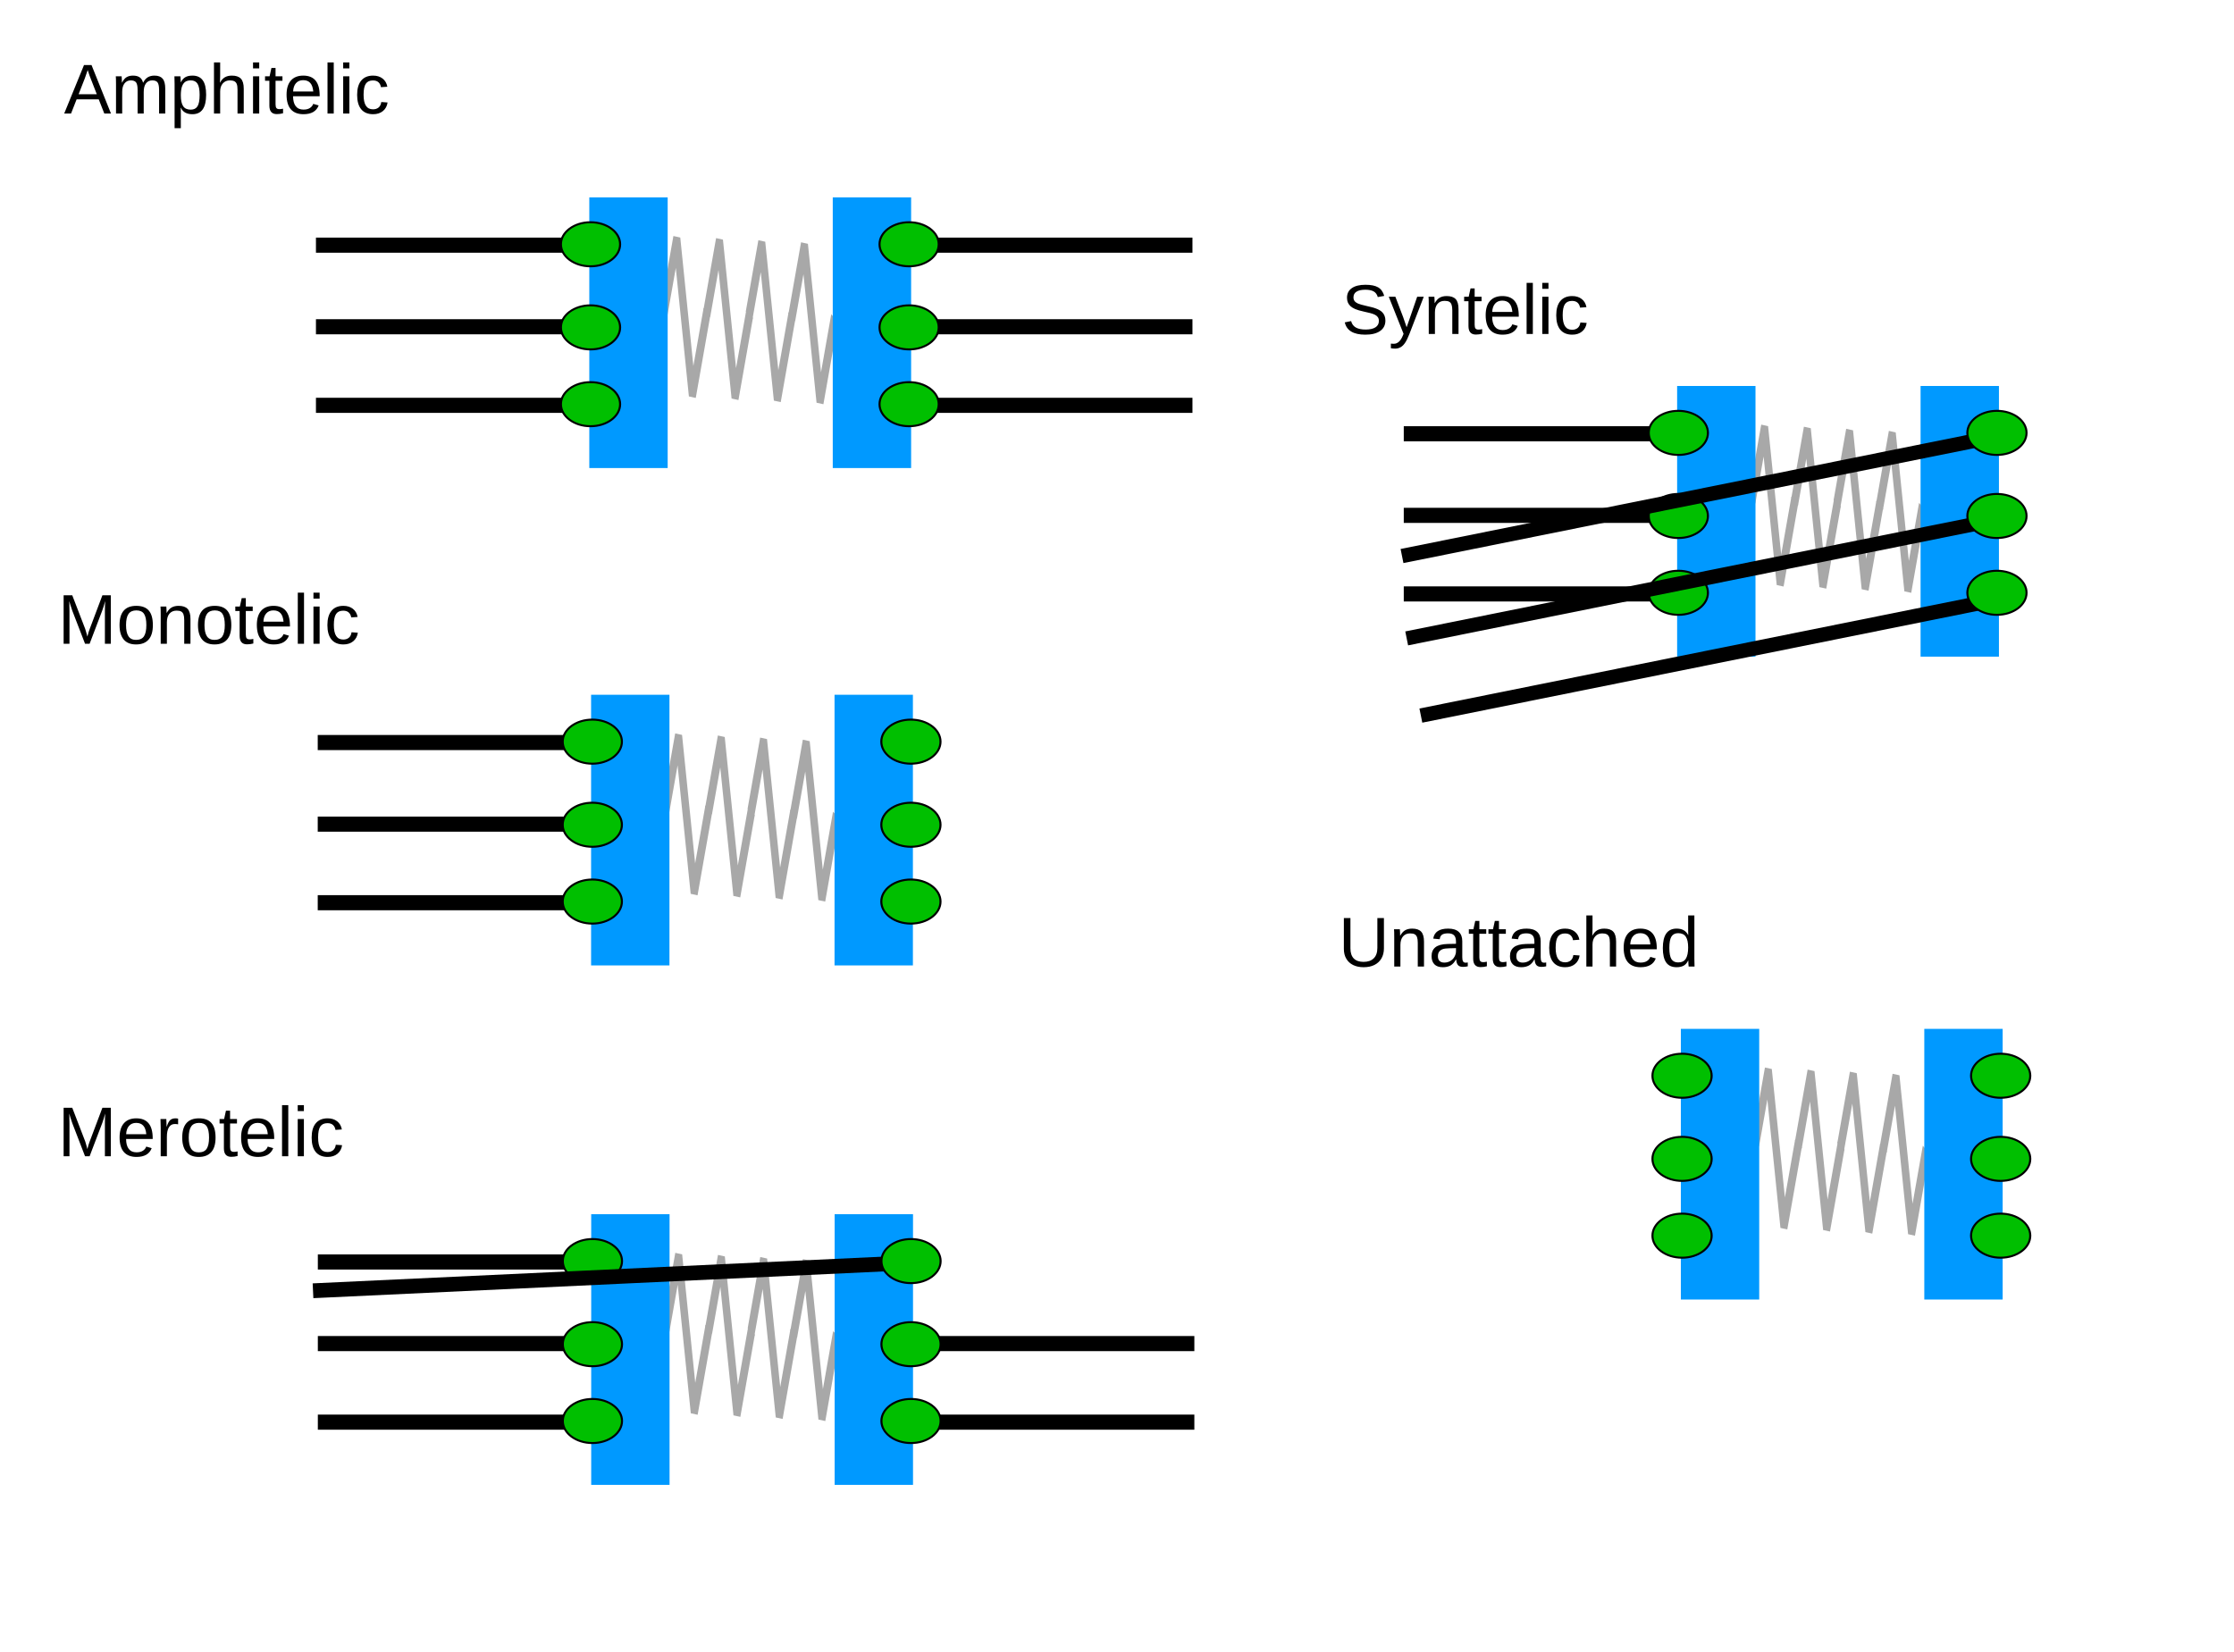
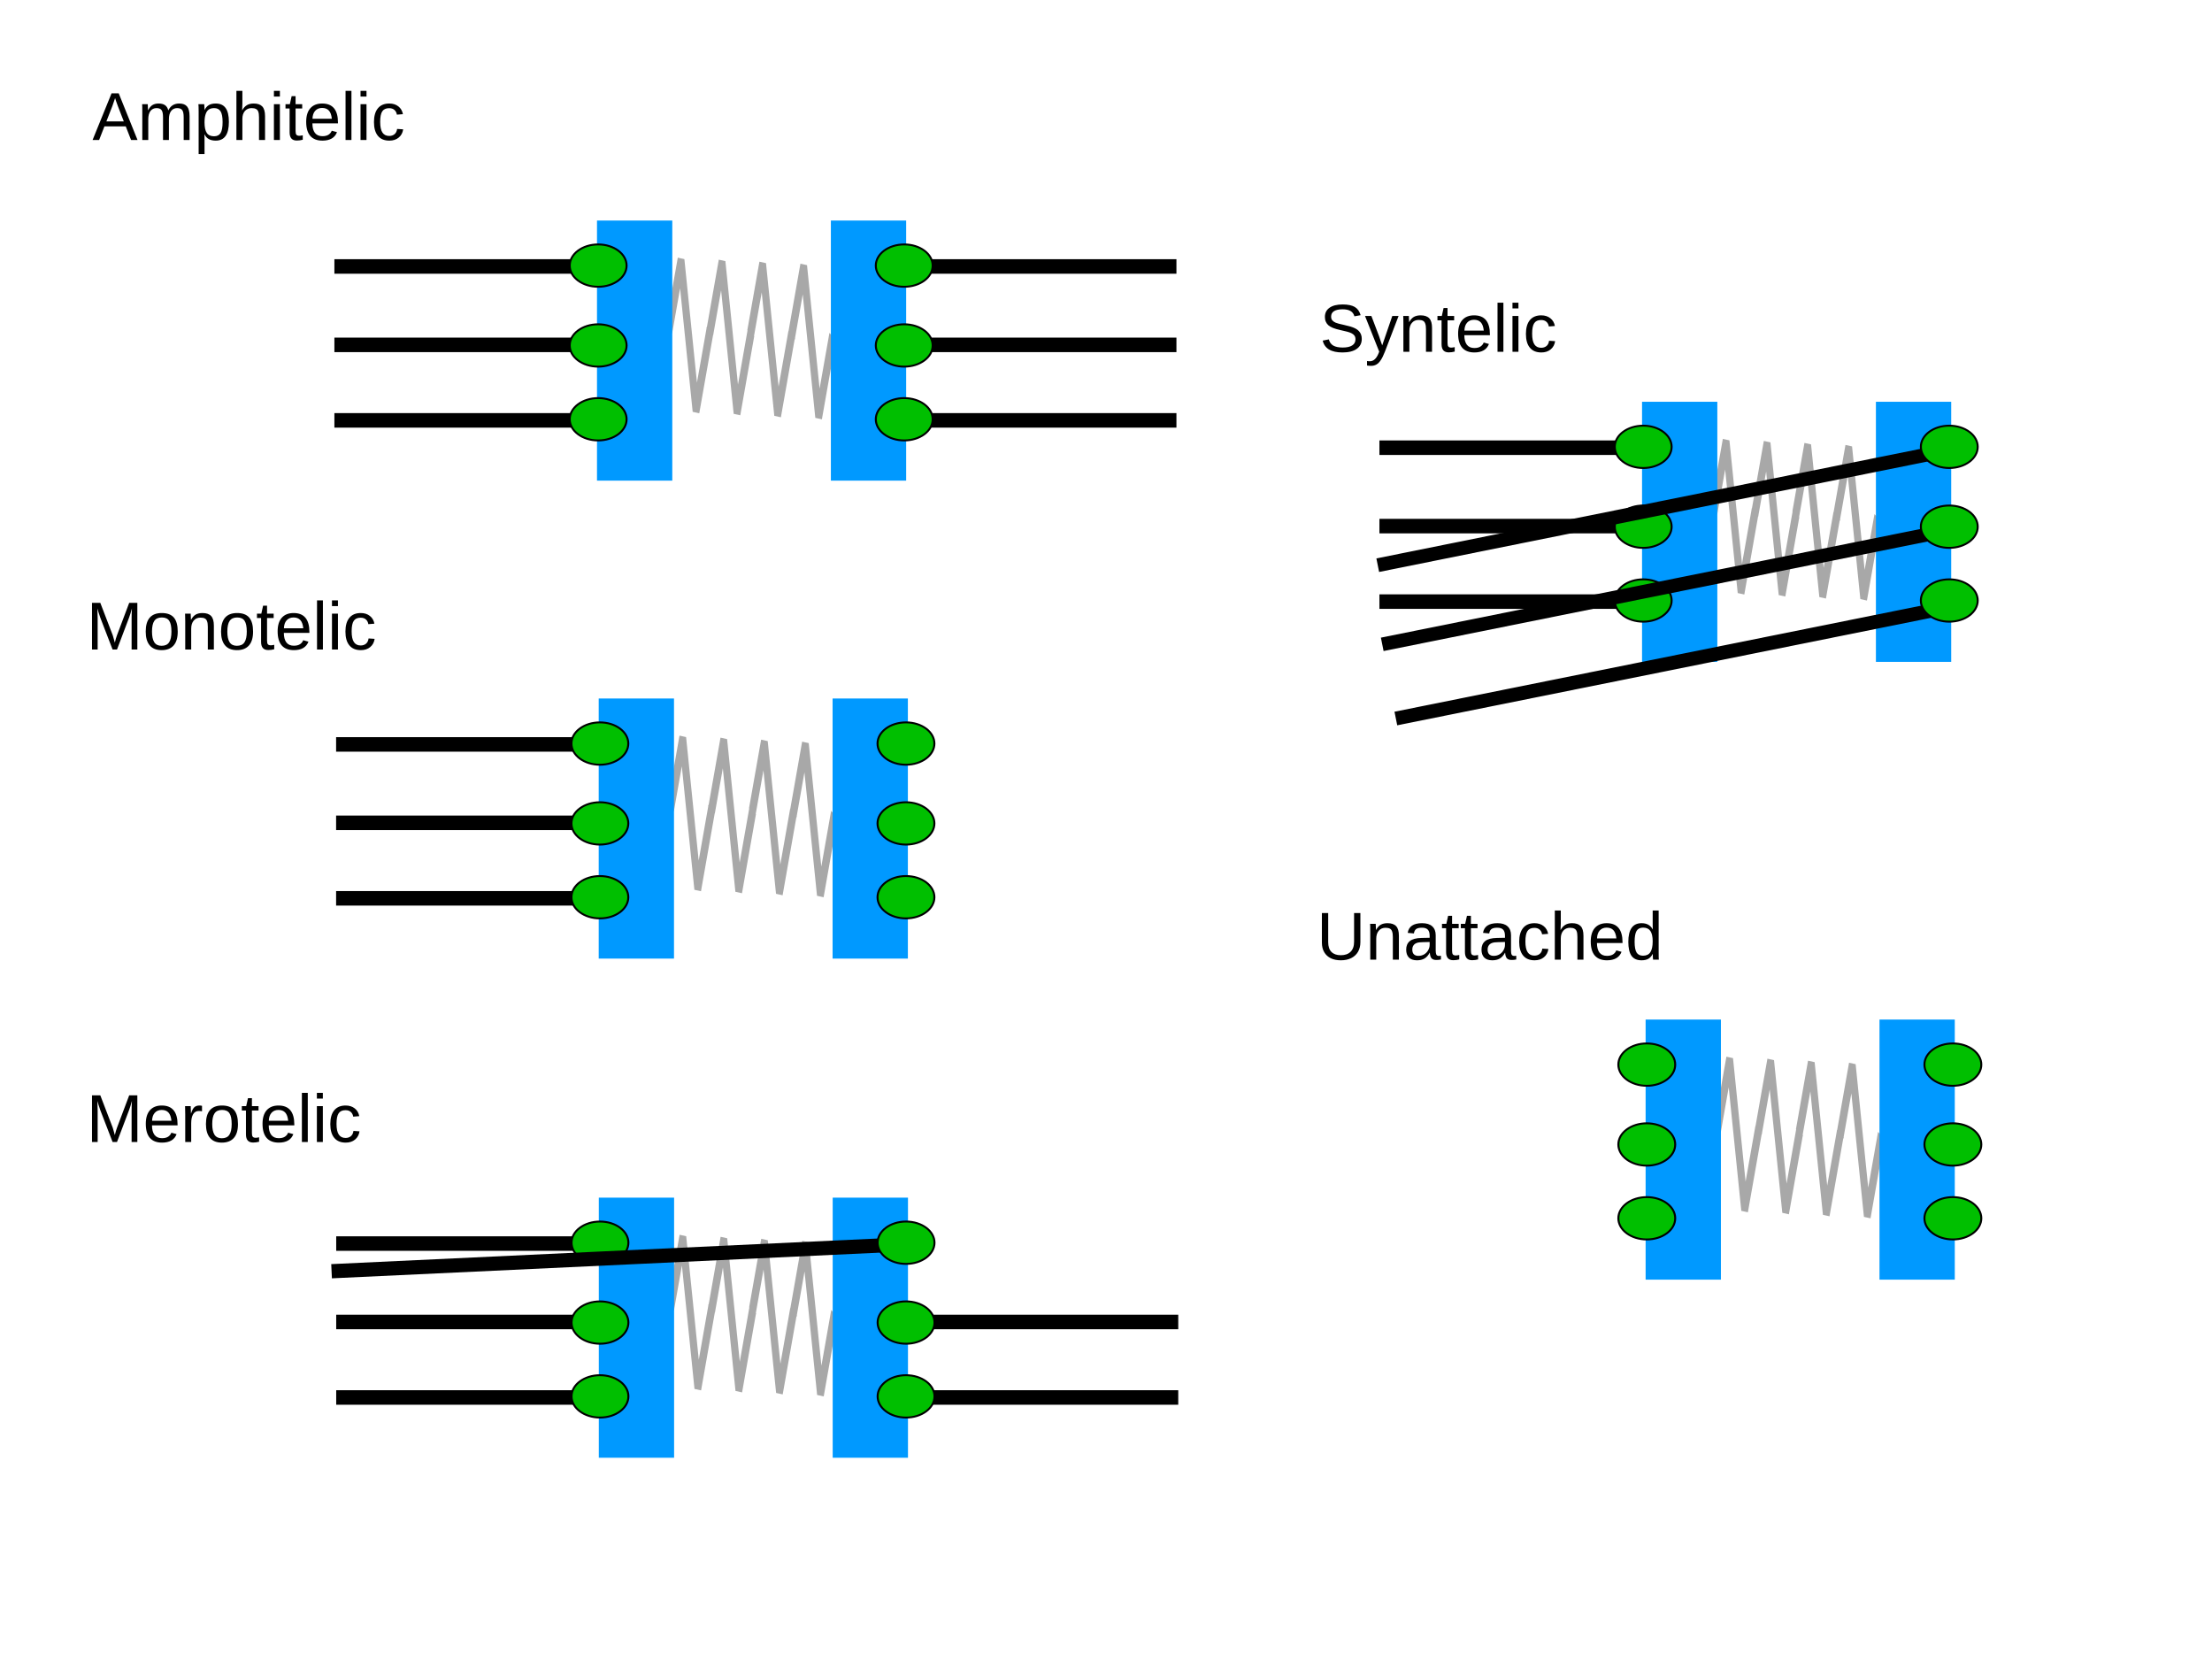
- <svg xmlns="http://www.w3.org/2000/svg" width="166.019mm" height="122.723mm" id="svg2" version="1.1">
+ <svg xmlns="http://www.w3.org/2000/svg" width="113.366mm" height="84.681mm" id="svg2" version="1.1">
  <defs id="defs4" style="stroke-linecap:square;stroke-linejoin:round">
    <marker style="overflow:visible" id="marker6060" refX="0" refY="0" orient="auto">
      <path transform="scale(0.8,0.8)" style="fill:#000000;fill-opacity:1;fill-rule:evenodd;stroke:#000000;stroke-width:1pt;stroke-linecap:square;stroke-linejoin:round;stroke-opacity:1" d="m 5.77,0 -8.65,5 0,-10 8.65,5 z" id="path6062" />
    </marker>
    <style id="style6" type="text/css">
*{stroke-linecap:square;stroke-linejoin:round;}
  </style>
  </defs>
-   <g id="layer1" transform="translate(678.5596,62.4587)" style="stroke-linecap:square;stroke-linejoin:round">
+   <g id="layer1" transform="translate(678.5595,62.4587)" style="stroke-linecap:square;stroke-linejoin:round">
    <flowRoot xml:space="preserve" id="flowRoot6280" style="font-style:normal;font-variant:normal;font-weight:normal;font-stretch:normal;font-size:20px;line-height:125%;font-family:Arial;-inkscape-font-specification:Arial;letter-spacing:0px;word-spacing:0px;fill:#000000;fill-opacity:1;stroke:none;stroke-linecap:square;stroke-linejoin:round">
      <flowRegion id="flowRegion6282" style="stroke-linecap:square;stroke-linejoin:round">
        <rect id="rect6284" width="175.767" height="125.259" x="1107.127" y="846.406" style="stroke-linecap:square;stroke-linejoin:round" />
      </flowRegion>
      <flowPara id="flowPara6286" style="stroke-linecap:square;stroke-linejoin:round" />
    </flowRoot>
-     <g id="g4952" transform="matrix(0.4952053,0,0,0.4952053,-812.6588,-131.7528)" style="stroke-linecap:square;stroke-linejoin:round">
+     <g id="g4952" transform="matrix(0.3280849,0,0,0.3280849,-761.4244,-102.3887)" style="stroke-linecap:square;stroke-linejoin:round">
      <rect style="fill:#000000;fill-opacity:1;stroke:none;stroke-linecap:square;stroke-linejoin:round" id="rect4291" width="150" height="8.571" x="450" y="274.722" />
      <rect y="365.579" x="450" height="8.571" width="150" id="rect4293" style="fill:#000000;fill-opacity:1;stroke:none;stroke-linecap:square;stroke-linejoin:round" />
      <rect style="fill:#000000;fill-opacity:1;stroke:none;stroke-linecap:square;stroke-linejoin:round" id="rect4295" width="150" height="8.571" x="450" y="321.008" />
      <rect y="274.722" x="797.143" height="8.571" width="150" id="rect4285" style="fill:#000000;fill-opacity:1;stroke:none;stroke-linecap:square;stroke-linejoin:round" />
      <rect style="fill:#000000;fill-opacity:1;stroke:none;stroke-linecap:square;stroke-linejoin:round" id="rect4287" width="150" height="8.571" x="797.143" y="365.579" />
      <rect y="321.008" x="797.143" height="8.571" width="150" id="rect4289" style="fill:#000000;fill-opacity:1;stroke:none;stroke-linecap:square;stroke-linejoin:round" />
      <g style="stroke-linecap:square;stroke-linejoin:round" transform="translate(-432.8572,-759.0689)" id="g4264">
        <g id="g4100-9" transform="matrix(0.2304487,0,0,0.5935605,1004.649,1031.314)" style="fill:none;stroke:#a8a8a8;stroke-linecap:square;stroke-linejoin:round;stroke-opacity:1">
          <path id="path4084-5" d="M 328.535,74.421 359.459,6.37 398.108,153.683 433.807,75.122" style="fill:none;stroke:#a8a8a8;stroke-width:18;stroke-linecap:butt;stroke-linejoin:miter;stroke-miterlimit:4;stroke-dasharray:none;stroke-opacity:1" />
          <path style="fill:none;stroke:#a8a8a8;stroke-width:18;stroke-linecap:butt;stroke-linejoin:miter;stroke-miterlimit:4;stroke-dasharray:none;stroke-opacity:1" d="M 433.591,76.421 464.515,8.37 503.164,155.683 538.863,77.122" id="path4088-6" />
          <path style="fill:none;stroke:#a8a8a8;stroke-width:18;stroke-linecap:butt;stroke-linejoin:miter;stroke-miterlimit:4;stroke-dasharray:none;stroke-opacity:1" d="m 537.657,78.421 30.924,-68.051 38.649,147.313 35.699,-78.56" id="path4092-0" />
          <path id="path4096-3" d="m 642.713,80.421 30.924,-68.051 38.649,147.313 35.699,-78.56" style="fill:none;stroke:#a8a8a8;stroke-width:18;stroke-linecap:butt;stroke-linejoin:miter;stroke-miterlimit:4;stroke-dasharray:none;stroke-opacity:1" />
        </g>
        <rect style="fill:#0099ff;fill-opacity:1;stroke:none;stroke-linecap:square;stroke-linejoin:round" id="rect4060-7-7" width="44.447" height="153.543" x="1175.982" y="1010.967" />
        <rect style="fill:#0099ff;fill-opacity:1;stroke:none;stroke-linecap:square;stroke-linejoin:round" id="rect4060-3" width="44.447" height="153.543" x="1037.901" y="1010.967" />
        <ellipse style="fill:#00bf00;fill-opacity:1;stroke:#000000;stroke-linecap:square;stroke-linejoin:round;stroke-opacity:1" id="path4208-2" transform="matrix(1.175,0,0,1.129032,344.4957,625.0693)" cx="590.714" cy="365.357" rx="14.286" ry="11.071" />
        <ellipse transform="matrix(1.175,0,0,1.129032,344.4957,672.2123)" id="path4210-8" style="fill:#00bf00;fill-opacity:1;stroke:#000000;stroke-linecap:square;stroke-linejoin:round;stroke-opacity:1" cx="590.714" cy="365.357" rx="14.286" ry="11.071" />
        <ellipse style="fill:#00bf00;fill-opacity:1;stroke:#000000;stroke-linecap:square;stroke-linejoin:round;stroke-opacity:1" id="path4212-6" transform="matrix(1.175,0,0,1.129032,344.4957,715.7836)" cx="590.714" cy="365.357" rx="14.286" ry="11.071" />
        <ellipse transform="matrix(1.175,0,0,1.129032,525.2099,625.0693)" id="path4214-0" style="fill:#00bf00;fill-opacity:1;stroke:#000000;stroke-linecap:square;stroke-linejoin:round;stroke-opacity:1" cx="590.714" cy="365.357" rx="14.286" ry="11.071" />
        <ellipse style="fill:#00bf00;fill-opacity:1;stroke:#000000;stroke-linecap:square;stroke-linejoin:round;stroke-opacity:1" id="path4216-8" transform="matrix(1.175,0,0,1.129032,525.2099,672.2123)" cx="590.714" cy="365.357" rx="14.286" ry="11.071" />
        <ellipse transform="matrix(1.175,0,0,1.129032,525.2099,715.7836)" id="path4218-7" style="fill:#00bf00;fill-opacity:1;stroke:#000000;stroke-linecap:square;stroke-linejoin:round;stroke-opacity:1" cx="590.714" cy="365.357" rx="14.286" ry="11.071" />
      </g>
    </g>
-     <g id="g4468" transform="matrix(0.4952053,0,0,0.4952053,-1202.663,-717.3974)" style="stroke-linecap:square;stroke-linejoin:round">
+     <g id="g4468" transform="matrix(0.3280849,0,0,0.3280849,-1019.811,-490.3917)" style="stroke-linecap:square;stroke-linejoin:round">
      <rect y="1739.505" x="1238.571" height="8.571" width="150" id="rect4297" style="fill:#000000;fill-opacity:1;stroke:none;stroke-linecap:square;stroke-linejoin:round" />
      <rect style="fill:#000000;fill-opacity:1;stroke:none;stroke-linecap:square;stroke-linejoin:round" id="rect4299" width="150" height="8.571" x="1238.571" y="1830.362" />
      <rect y="1785.791" x="1238.571" height="8.571" width="150" id="rect4301" style="fill:#000000;fill-opacity:1;stroke:none;stroke-linecap:square;stroke-linejoin:round" />
      <g id="g4309" transform="translate(355.7143,705.7143)" style="stroke-linecap:square;stroke-linejoin:round">
        <g style="fill:none;stroke:#a8a8a8;stroke-linecap:square;stroke-linejoin:round;stroke-opacity:1" transform="matrix(0.2304487,0,0,0.5935605,1004.649,1031.314)" id="g4311">
          <path style="fill:none;stroke:#a8a8a8;stroke-width:18;stroke-linecap:butt;stroke-linejoin:miter;stroke-miterlimit:4;stroke-dasharray:none;stroke-opacity:1" d="M 328.535,74.421 359.459,6.37 398.108,153.683 433.807,75.122" id="path4313" />
          <path id="path4315" d="M 433.591,76.421 464.515,8.37 503.164,155.683 538.863,77.122" style="fill:none;stroke:#a8a8a8;stroke-width:18;stroke-linecap:butt;stroke-linejoin:miter;stroke-miterlimit:4;stroke-dasharray:none;stroke-opacity:1" />
          <path id="path4317" d="m 537.657,78.421 30.924,-68.051 38.649,147.313 35.699,-78.56" style="fill:none;stroke:#a8a8a8;stroke-width:18;stroke-linecap:butt;stroke-linejoin:miter;stroke-miterlimit:4;stroke-dasharray:none;stroke-opacity:1" />
          <path style="fill:none;stroke:#a8a8a8;stroke-width:18;stroke-linecap:butt;stroke-linejoin:miter;stroke-miterlimit:4;stroke-dasharray:none;stroke-opacity:1" d="m 642.713,80.421 30.924,-68.051 38.649,147.313 35.699,-78.56" id="path4319" />
        </g>
        <rect y="1010.967" x="1175.982" height="153.543" width="44.447" id="rect4321" style="fill:#0099ff;fill-opacity:1;stroke:none;stroke-linecap:square;stroke-linejoin:round" />
        <rect y="1010.967" x="1037.901" height="153.543" width="44.447" id="rect4323" style="fill:#0099ff;fill-opacity:1;stroke:none;stroke-linecap:square;stroke-linejoin:round" />
        <ellipse transform="matrix(1.175,0,0,1.129032,344.4957,625.0693)" id="path4325" style="fill:#00bf00;fill-opacity:1;stroke:#000000;stroke-linecap:square;stroke-linejoin:round;stroke-opacity:1" cx="590.714" cy="365.357" rx="14.286" ry="11.071" />
        <ellipse style="fill:#00bf00;fill-opacity:1;stroke:#000000;stroke-linecap:square;stroke-linejoin:round;stroke-opacity:1" id="path4327" transform="matrix(1.175,0,0,1.129032,344.4957,672.2123)" cx="590.714" cy="365.357" rx="14.286" ry="11.071" />
        <ellipse transform="matrix(1.175,0,0,1.129032,344.4957,715.7836)" id="path4329" style="fill:#00bf00;fill-opacity:1;stroke:#000000;stroke-linecap:square;stroke-linejoin:round;stroke-opacity:1" cx="590.714" cy="365.357" rx="14.286" ry="11.071" />
        <ellipse style="fill:#00bf00;fill-opacity:1;stroke:#000000;stroke-linecap:square;stroke-linejoin:round;stroke-opacity:1" id="path4331" transform="matrix(1.175,0,0,1.129032,525.2099,625.0693)" cx="590.714" cy="365.357" rx="14.286" ry="11.071" />
        <ellipse transform="matrix(1.175,0,0,1.129032,525.2099,672.2123)" id="path4333" style="fill:#00bf00;fill-opacity:1;stroke:#000000;stroke-linecap:square;stroke-linejoin:round;stroke-opacity:1" cx="590.714" cy="365.357" rx="14.286" ry="11.071" />
        <ellipse style="fill:#00bf00;fill-opacity:1;stroke:#000000;stroke-linecap:square;stroke-linejoin:round;stroke-opacity:1" id="path4335" transform="matrix(1.175,0,0,1.129032,525.2099,715.7836)" cx="590.714" cy="365.357" rx="14.286" ry="11.071" />
      </g>
    </g>
-     <text xml:space="preserve" style="font-style:normal;font-variant:normal;font-weight:normal;font-stretch:normal;font-size:19.808px;line-height:125%;font-family:arial;-inkscape-font-specification:arial;text-align:start;letter-spacing:0px;word-spacing:0px;text-anchor:start;fill:#000000;fill-opacity:1;stroke:none;stroke-linecap:square;stroke-linejoin:round" x="-660.56" y="-30.563" id="text4377">
-       <tspan id="tspan4379" x="-660.56" y="-30.563" style="font-style:normal;font-variant:normal;font-weight:normal;font-stretch:normal;font-size:19.808px;font-family:arial;-inkscape-font-specification:arial;text-align:start;text-anchor:start;stroke-linecap:square;stroke-linejoin:round">Amphitelic</tspan>
+     <text xml:space="preserve" style="font-style:normal;font-variant:normal;font-weight:normal;font-stretch:normal;font-size:13.123px;line-height:125%;font-family:arial;-inkscape-font-specification:arial;text-align:start;letter-spacing:0px;word-spacing:0px;text-anchor:start;fill:#000000;fill-opacity:1;stroke:none;stroke-linecap:square;stroke-linejoin:round" x="-660.656" y="-35.348" id="text4377">
+       <tspan id="tspan4379" x="-660.656" y="-35.348" style="font-style:normal;font-variant:normal;font-weight:normal;font-stretch:normal;font-size:13.123px;font-family:arial;-inkscape-font-specification:arial;text-align:start;text-anchor:start;stroke-linecap:square;stroke-linejoin:round">Amphitelic</tspan>
    </text>
-     <text xml:space="preserve" style="font-style:normal;font-variant:normal;font-weight:normal;font-stretch:normal;font-size:19.808px;line-height:125%;font-family:arial;-inkscape-font-specification:arial;text-align:start;letter-spacing:0px;word-spacing:0px;text-anchor:start;fill:#000000;fill-opacity:1;stroke:none;stroke-linecap:square;stroke-linejoin:round" x="-662.313" y="118.39" id="text4377-5">
-       <tspan id="tspan4379-8" x="-662.313" y="118.39" style="font-style:normal;font-variant:normal;font-weight:normal;font-stretch:normal;font-size:19.808px;font-family:arial;-inkscape-font-specification:arial;text-align:start;text-anchor:start;stroke-linecap:square;stroke-linejoin:round">Monotelic</tspan>
+     <text xml:space="preserve" style="font-style:normal;font-variant:normal;font-weight:normal;font-stretch:normal;font-size:13.123px;line-height:125%;font-family:arial;-inkscape-font-specification:arial;text-align:start;letter-spacing:0px;word-spacing:0px;text-anchor:start;fill:#000000;fill-opacity:1;stroke:none;stroke-linecap:square;stroke-linejoin:round" x="-661.817" y="63.337" id="text4377-5">
+       <tspan id="tspan4379-8" x="-661.817" y="63.337" style="font-style:normal;font-variant:normal;font-weight:normal;font-stretch:normal;font-size:13.123px;font-family:arial;-inkscape-font-specification:arial;text-align:start;text-anchor:start;stroke-linecap:square;stroke-linejoin:round">Monotelic</tspan>
    </text>
-     <text xml:space="preserve" style="font-style:normal;font-variant:normal;font-weight:normal;font-stretch:normal;font-size:19.808px;line-height:125%;font-family:arial;-inkscape-font-specification:arial;text-align:start;letter-spacing:0px;word-spacing:0px;text-anchor:start;fill:#000000;fill-opacity:1;stroke:none;stroke-linecap:square;stroke-linejoin:round" x="-301.751" y="31.365" id="text4377-50">
-       <tspan id="tspan4379-7" x="-301.751" y="31.365" style="font-style:normal;font-variant:normal;font-weight:normal;font-stretch:normal;font-size:19.808px;font-family:arial;-inkscape-font-specification:arial;text-align:start;text-anchor:start;stroke-linecap:square;stroke-linejoin:round">Syntelic</tspan>
+     <text xml:space="preserve" style="font-style:normal;font-variant:normal;font-weight:normal;font-stretch:normal;font-size:13.123px;line-height:125%;font-family:arial;-inkscape-font-specification:arial;text-align:start;letter-spacing:0px;word-spacing:0px;text-anchor:start;fill:#000000;fill-opacity:1;stroke:none;stroke-linecap:square;stroke-linejoin:round" x="-422.936" y="5.681" id="text4377-50">
+       <tspan id="tspan4379-7" x="-422.936" y="5.681" style="font-style:normal;font-variant:normal;font-weight:normal;font-stretch:normal;font-size:13.123px;font-family:arial;-inkscape-font-specification:arial;text-align:start;text-anchor:start;stroke-linecap:square;stroke-linejoin:round">Syntelic</tspan>
    </text>
-     <text xml:space="preserve" style="font-style:normal;font-variant:normal;font-weight:normal;font-stretch:normal;font-size:19.808px;line-height:125%;font-family:arial;-inkscape-font-specification:arial;text-align:start;letter-spacing:0px;word-spacing:0px;text-anchor:start;fill:#000000;fill-opacity:1;stroke:none;stroke-linecap:square;stroke-linejoin:round" x="-662.313" y="262.359" id="text4377-0">
-       <tspan id="tspan4379-3" x="-662.313" y="262.359" style="font-style:normal;font-variant:normal;font-weight:normal;font-stretch:normal;font-size:19.808px;font-family:arial;-inkscape-font-specification:arial;text-align:start;text-anchor:start;stroke-linecap:square;stroke-linejoin:round">Merotelic</tspan>
+     <text xml:space="preserve" style="font-style:normal;font-variant:normal;font-weight:normal;font-stretch:normal;font-size:13.123px;line-height:125%;font-family:arial;-inkscape-font-specification:arial;text-align:start;letter-spacing:0px;word-spacing:0px;text-anchor:start;fill:#000000;fill-opacity:1;stroke:none;stroke-linecap:square;stroke-linejoin:round" x="-661.817" y="158.719" id="text4377-0">
+       <tspan id="tspan4379-3" x="-661.817" y="158.719" style="font-style:normal;font-variant:normal;font-weight:normal;font-stretch:normal;font-size:13.123px;font-family:arial;-inkscape-font-specification:arial;text-align:start;text-anchor:start;stroke-linecap:square;stroke-linejoin:round">Merotelic</tspan>
    </text>
-     <text xml:space="preserve" style="font-style:normal;font-variant:normal;font-weight:normal;font-stretch:normal;font-size:19.808px;line-height:125%;font-family:arial;-inkscape-font-specification:arial;text-align:start;letter-spacing:0px;word-spacing:0px;text-anchor:start;fill:#000000;fill-opacity:1;stroke:none;stroke-linecap:square;stroke-linejoin:round" x="-302.634" y="209.062" id="text4377-3">
-       <tspan id="tspan4379-0" x="-302.634" y="209.062" style="font-style:normal;font-variant:normal;font-weight:normal;font-stretch:normal;font-size:19.808px;font-family:arial;-inkscape-font-specification:arial;text-align:start;text-anchor:start;stroke-linecap:square;stroke-linejoin:round">Unattached</tspan>
+     <text xml:space="preserve" style="font-style:normal;font-variant:normal;font-weight:normal;font-stretch:normal;font-size:13.123px;line-height:125%;font-family:arial;-inkscape-font-specification:arial;text-align:start;letter-spacing:0px;word-spacing:0px;text-anchor:start;fill:#000000;fill-opacity:1;stroke:none;stroke-linecap:square;stroke-linejoin:round" x="-423.521" y="123.409" id="text4377-3">
+       <tspan id="tspan4379-0" x="-423.521" y="123.409" style="font-style:normal;font-variant:normal;font-weight:normal;font-stretch:normal;font-size:13.123px;font-family:arial;-inkscape-font-specification:arial;text-align:start;text-anchor:start;stroke-linecap:square;stroke-linejoin:round">Unattached</tspan>
    </text>
-     <g id="g4931" transform="matrix(0.4952053,0,0,0.4952053,-1667.938,-700.7634)" style="stroke-linecap:square;stroke-linejoin:round">
+     <g id="g4931" transform="matrix(0.3280849,0,0,0.3280849,-1328.067,-479.3713)" style="stroke-linecap:square;stroke-linejoin:round">
      <rect style="fill:#000000;fill-opacity:1;stroke:none;stroke-linecap:square;stroke-linejoin:round" id="rect4291-8" width="150" height="8.571" x="2794.117" y="1530.752" />
      <rect y="1621.609" x="2794.117" height="8.571" width="150" id="rect4293-55" style="fill:#000000;fill-opacity:1;stroke:none;stroke-linecap:square;stroke-linejoin:round" />
      <rect style="fill:#000000;fill-opacity:1;stroke:none;stroke-linecap:square;stroke-linejoin:round" id="rect4295-7" width="150" height="8.571" x="2794.117" y="1577.038" />
      <g style="fill:none;stroke:#a8a8a8;stroke-linecap:square;stroke-linejoin:round;stroke-opacity:1" transform="matrix(0.2304487,0,0,0.5935605,2915.909,1528.276)" id="g4100-9-8">
        <path style="fill:none;stroke:#a8a8a8;stroke-width:18;stroke-linecap:butt;stroke-linejoin:miter;stroke-miterlimit:4;stroke-dasharray:none;stroke-opacity:1" d="M 328.535,74.421 359.459,6.37 398.108,153.683 433.807,75.122" id="path4084-5-7" />
        <path id="path4088-6-5" d="M 433.591,76.421 464.515,8.37 503.164,155.683 538.863,77.122" style="fill:none;stroke:#a8a8a8;stroke-width:18;stroke-linecap:butt;stroke-linejoin:miter;stroke-miterlimit:4;stroke-dasharray:none;stroke-opacity:1" />
        <path id="path4092-0-27" d="m 537.657,78.421 30.924,-68.051 38.649,147.313 35.699,-78.56" style="fill:none;stroke:#a8a8a8;stroke-width:18;stroke-linecap:butt;stroke-linejoin:miter;stroke-miterlimit:4;stroke-dasharray:none;stroke-opacity:1" />
        <path style="fill:none;stroke:#a8a8a8;stroke-width:18;stroke-linecap:butt;stroke-linejoin:miter;stroke-miterlimit:4;stroke-dasharray:none;stroke-opacity:1" d="m 642.713,80.421 30.924,-68.051 38.649,147.313 35.699,-78.56" id="path4096-3-9" />
      </g>
      <rect y="1507.928" x="3087.242" height="153.543" width="44.447" id="rect4060-7-7-3" style="fill:#0099ff;fill-opacity:1;stroke:none;stroke-linecap:square;stroke-linejoin:round" />
      <rect y="1507.928" x="2949.162" height="153.543" width="44.447" id="rect4060-3-8" style="fill:#0099ff;fill-opacity:1;stroke:none;stroke-linecap:square;stroke-linejoin:round" />
      <ellipse transform="matrix(1.175,0,0,1.129032,2255.756,1122.031)" id="path4208-2-3" style="fill:#00bf00;fill-opacity:1;stroke:#000000;stroke-linecap:square;stroke-linejoin:round;stroke-opacity:1" cx="590.714" cy="365.357" rx="14.286" ry="11.071" />
      <ellipse style="fill:#00bf00;fill-opacity:1;stroke:#000000;stroke-linecap:square;stroke-linejoin:round;stroke-opacity:1" id="path4210-8-4" transform="matrix(1.175,0,0,1.129032,2255.756,1169.174)" cx="590.714" cy="365.357" rx="14.286" ry="11.071" />
      <ellipse transform="matrix(1.175,0,0,1.129032,2255.756,1212.745)" id="path4212-6-3" style="fill:#00bf00;fill-opacity:1;stroke:#000000;stroke-linecap:square;stroke-linejoin:round;stroke-opacity:1" cx="590.714" cy="365.357" rx="14.286" ry="11.071" />
      <rect transform="matrix(0.9803224,-0.1974029,0.1974029,0.9803224,0,0)" y="2120.119" x="2421.445" height="8.152" width="337.503" id="rect4285-8" style="fill:#000000;fill-opacity:1;stroke:none;stroke-linecap:square;stroke-linejoin:round" />
      <rect transform="matrix(0.9803224,-0.1974029,0.1974029,0.9803224,0,0)" style="fill:#000000;fill-opacity:1;stroke:none;stroke-linecap:square;stroke-linejoin:round" id="rect4287-4" width="327.796" height="8.181" x="2414.06" y="2210.947" />
      <rect transform="matrix(0.9803224,-0.1974029,0.1974029,0.9803224,0,0)" y="2166.495" x="2414.823" height="8.062" width="334.035" id="rect4289-30" style="fill:#000000;fill-opacity:1;stroke:none;stroke-linecap:square;stroke-linejoin:round" />
      <ellipse style="fill:#00bf00;fill-opacity:1;stroke:#000000;stroke-linecap:square;stroke-linejoin:round;stroke-opacity:1" id="path4214-0-3" transform="matrix(1.175,0,0,1.129032,2436.47,1122.031)" cx="590.714" cy="365.357" rx="14.286" ry="11.071" />
      <ellipse transform="matrix(1.175,0,0,1.129032,2436.47,1169.174)" id="path4216-8-8" style="fill:#00bf00;fill-opacity:1;stroke:#000000;stroke-linecap:square;stroke-linejoin:round;stroke-opacity:1" cx="590.714" cy="365.357" rx="14.286" ry="11.071" />
      <ellipse style="fill:#00bf00;fill-opacity:1;stroke:#000000;stroke-linecap:square;stroke-linejoin:round;stroke-opacity:1" id="path4218-7-33" transform="matrix(1.175,0,0,1.129032,2436.47,1212.745)" cx="590.714" cy="365.357" rx="14.286" ry="11.071" />
    </g>
-     <g id="g4520" transform="matrix(0.4952053,0,0,0.4952053,-790.397,-647.1842)" style="stroke-linecap:square;stroke-linejoin:round">
+     <g id="g4520" transform="matrix(0.3280849,0,0,0.3280849,-746.6755,-443.8739)" style="stroke-linecap:square;stroke-linejoin:round">
      <rect style="fill:#000000;fill-opacity:1;stroke:none;stroke-linecap:square;stroke-linejoin:round" id="rect4291-0" width="150" height="8.571" x="406.117" y="1892.387" />
      <rect y="1983.244" x="406.117" height="8.571" width="150" id="rect4293-5" style="fill:#000000;fill-opacity:1;stroke:none;stroke-linecap:square;stroke-linejoin:round" />
      <rect style="fill:#000000;fill-opacity:1;stroke:none;stroke-linecap:square;stroke-linejoin:round" id="rect4295-3" width="150" height="8.571" x="406.117" y="1938.672" />
      <rect style="fill:#000000;fill-opacity:1;stroke:none;stroke-linecap:square;stroke-linejoin:round" id="rect4287-3" width="150" height="8.571" x="753.26" y="1983.244" />
      <rect y="1938.672" x="753.26" height="8.571" width="150" id="rect4289-3" style="fill:#000000;fill-opacity:1;stroke:none;stroke-linecap:square;stroke-linejoin:round" />
      <g style="fill:none;stroke:#a8a8a8;stroke-linecap:square;stroke-linejoin:round;stroke-opacity:1" transform="matrix(0.2304487,0,0,0.5935605,527.9087,1889.91)" id="g4100-9-4">
        <path style="fill:none;stroke:#a8a8a8;stroke-width:18;stroke-linecap:butt;stroke-linejoin:miter;stroke-miterlimit:4;stroke-dasharray:none;stroke-opacity:1" d="M 328.535,74.421 359.459,6.37 398.108,153.683 433.807,75.122" id="path4084-5-9" />
        <path id="path4088-6-0" d="M 433.591,76.421 464.515,8.37 503.164,155.683 538.863,77.122" style="fill:none;stroke:#a8a8a8;stroke-width:18;stroke-linecap:butt;stroke-linejoin:miter;stroke-miterlimit:4;stroke-dasharray:none;stroke-opacity:1" />
        <path id="path4092-0-2" d="m 537.657,78.421 30.924,-68.051 38.649,147.313 35.699,-78.56" style="fill:none;stroke:#a8a8a8;stroke-width:18;stroke-linecap:butt;stroke-linejoin:miter;stroke-miterlimit:4;stroke-dasharray:none;stroke-opacity:1" />
        <path style="fill:none;stroke:#a8a8a8;stroke-width:18;stroke-linecap:butt;stroke-linejoin:miter;stroke-miterlimit:4;stroke-dasharray:none;stroke-opacity:1" d="m 642.713,80.421 30.924,-68.051 38.649,147.313 35.699,-78.56" id="path4096-3-8" />
      </g>
      <rect y="1869.563" x="699.242" height="153.543" width="44.447" id="rect4060-7-7-5" style="fill:#0099ff;fill-opacity:1;stroke:none;stroke-linecap:square;stroke-linejoin:round" />
      <rect y="1869.563" x="561.161" height="153.543" width="44.447" id="rect4060-3-0" style="fill:#0099ff;fill-opacity:1;stroke:none;stroke-linecap:square;stroke-linejoin:round" />
      <ellipse transform="matrix(1.175,0,0,1.129032,-132.2446,1483.665)" id="path4208-2-4" style="fill:#00bf00;fill-opacity:1;stroke:#000000;stroke-linecap:square;stroke-linejoin:round;stroke-opacity:1" cx="590.714" cy="365.357" rx="14.286" ry="11.071" />
      <ellipse style="fill:#00bf00;fill-opacity:1;stroke:#000000;stroke-linecap:square;stroke-linejoin:round;stroke-opacity:1" id="path4210-8-7" transform="matrix(1.175,0,0,1.129032,-132.2446,1530.808)" cx="590.714" cy="365.357" rx="14.286" ry="11.071" />
      <ellipse transform="matrix(1.175,0,0,1.129032,-132.2446,1574.38)" id="path4212-6-7" style="fill:#00bf00;fill-opacity:1;stroke:#000000;stroke-linecap:square;stroke-linejoin:round;stroke-opacity:1" cx="590.714" cy="365.357" rx="14.286" ry="11.071" />
      <ellipse transform="matrix(1.175,0,0,1.129032,48.46961,1530.808)" id="path4216-8-1" style="fill:#00bf00;fill-opacity:1;stroke:#000000;stroke-linecap:square;stroke-linejoin:round;stroke-opacity:1" cx="590.714" cy="365.357" rx="14.286" ry="11.071" />
      <ellipse style="fill:#00bf00;fill-opacity:1;stroke:#000000;stroke-linecap:square;stroke-linejoin:round;stroke-opacity:1" id="path4218-7-3" transform="matrix(1.175,0,0,1.129032,48.46961,1574.38)" cx="590.714" cy="365.357" rx="14.286" ry="11.071" />
      <rect transform="matrix(0.9989025,-0.04683778,0.04683778,0.9989025,0,0)" y="1925.594" x="313.334" height="8.394" width="334.352" id="rect4285-6" style="fill:#000000;fill-opacity:1;stroke:none;stroke-linecap:square;stroke-linejoin:round" />
      <ellipse style="fill:#00bf00;fill-opacity:1;stroke:#000000;stroke-linecap:square;stroke-linejoin:round;stroke-opacity:1" id="path4214-0-4" transform="matrix(1.175,0,0,1.129032,48.46961,1483.665)" cx="590.714" cy="365.357" rx="14.286" ry="11.071" />
    </g>
-     <g id="g4573" transform="matrix(0.4952053,0,0,0.4952053,-648.7982,-923.6778)" style="stroke-linecap:square;stroke-linejoin:round">
+     <g id="g4573" transform="matrix(0.3280849,0,0,0.3280849,-652.863,-627.0572)" style="stroke-linecap:square;stroke-linejoin:round">
      <g style="stroke-linecap:square;stroke-linejoin:round" transform="translate(-144.6425,1311.801)" id="g5176">
        <g id="g5178" transform="matrix(0.2304487,0,0,0.5935605,1004.649,1031.314)" style="fill:none;stroke:#a8a8a8;stroke-linecap:square;stroke-linejoin:round;stroke-opacity:1">
          <path id="path5180" d="M 328.535,74.421 359.459,6.37 398.108,153.683 433.807,75.122" style="fill:none;stroke:#a8a8a8;stroke-width:18;stroke-linecap:butt;stroke-linejoin:miter;stroke-miterlimit:4;stroke-dasharray:none;stroke-opacity:1" />
          <path style="fill:none;stroke:#a8a8a8;stroke-width:18;stroke-linecap:butt;stroke-linejoin:miter;stroke-miterlimit:4;stroke-dasharray:none;stroke-opacity:1" d="M 433.591,76.421 464.515,8.37 503.164,155.683 538.863,77.122" id="path5182" />
          <path style="fill:none;stroke:#a8a8a8;stroke-width:18;stroke-linecap:butt;stroke-linejoin:miter;stroke-miterlimit:4;stroke-dasharray:none;stroke-opacity:1" d="m 537.657,78.421 30.924,-68.051 38.649,147.313 35.699,-78.56" id="path5184" />
          <path id="path5186" d="m 642.713,80.421 30.924,-68.051 38.649,147.313 35.699,-78.56" style="fill:none;stroke:#a8a8a8;stroke-width:18;stroke-linecap:butt;stroke-linejoin:miter;stroke-miterlimit:4;stroke-dasharray:none;stroke-opacity:1" />
        </g>
        <rect style="fill:#0099ff;fill-opacity:1;stroke:none;stroke-linecap:square;stroke-linejoin:round" id="rect5188" width="44.447" height="153.543" x="1175.982" y="1010.967" />
        <rect style="fill:#0099ff;fill-opacity:1;stroke:none;stroke-linecap:square;stroke-linejoin:round" id="rect5190" width="44.447" height="153.543" x="1037.901" y="1010.967" />
        <ellipse style="fill:#00bf00;fill-opacity:1;stroke:#000000;stroke-linecap:square;stroke-linejoin:round;stroke-opacity:1" id="path5192" transform="matrix(1.175,0,0,1.129032,344.4957,625.0693)" cx="590.714" cy="365.357" rx="14.286" ry="11.071" />
        <ellipse transform="matrix(1.175,0,0,1.129032,344.4957,672.2123)" id="path5194" style="fill:#00bf00;fill-opacity:1;stroke:#000000;stroke-linecap:square;stroke-linejoin:round;stroke-opacity:1" cx="590.714" cy="365.357" rx="14.286" ry="11.071" />
        <ellipse style="fill:#00bf00;fill-opacity:1;stroke:#000000;stroke-linecap:square;stroke-linejoin:round;stroke-opacity:1" id="path5196" transform="matrix(1.175,0,0,1.129032,344.4957,715.7836)" cx="590.714" cy="365.357" rx="14.286" ry="11.071" />
        <ellipse transform="matrix(1.175,0,0,1.129032,525.2099,625.0693)" id="path5198" style="fill:#00bf00;fill-opacity:1;stroke:#000000;stroke-linecap:square;stroke-linejoin:round;stroke-opacity:1" cx="590.714" cy="365.357" rx="14.286" ry="11.071" />
        <ellipse style="fill:#00bf00;fill-opacity:1;stroke:#000000;stroke-linecap:square;stroke-linejoin:round;stroke-opacity:1" id="path5200" transform="matrix(1.175,0,0,1.129032,525.2099,672.2123)" cx="590.714" cy="365.357" rx="14.286" ry="11.071" />
        <ellipse transform="matrix(1.175,0,0,1.129032,525.2099,715.7836)" id="path5202" style="fill:#00bf00;fill-opacity:1;stroke:#000000;stroke-linecap:square;stroke-linejoin:round;stroke-opacity:1" cx="590.714" cy="365.357" rx="14.286" ry="11.071" />
      </g>
    </g>
  </g>
</svg>
